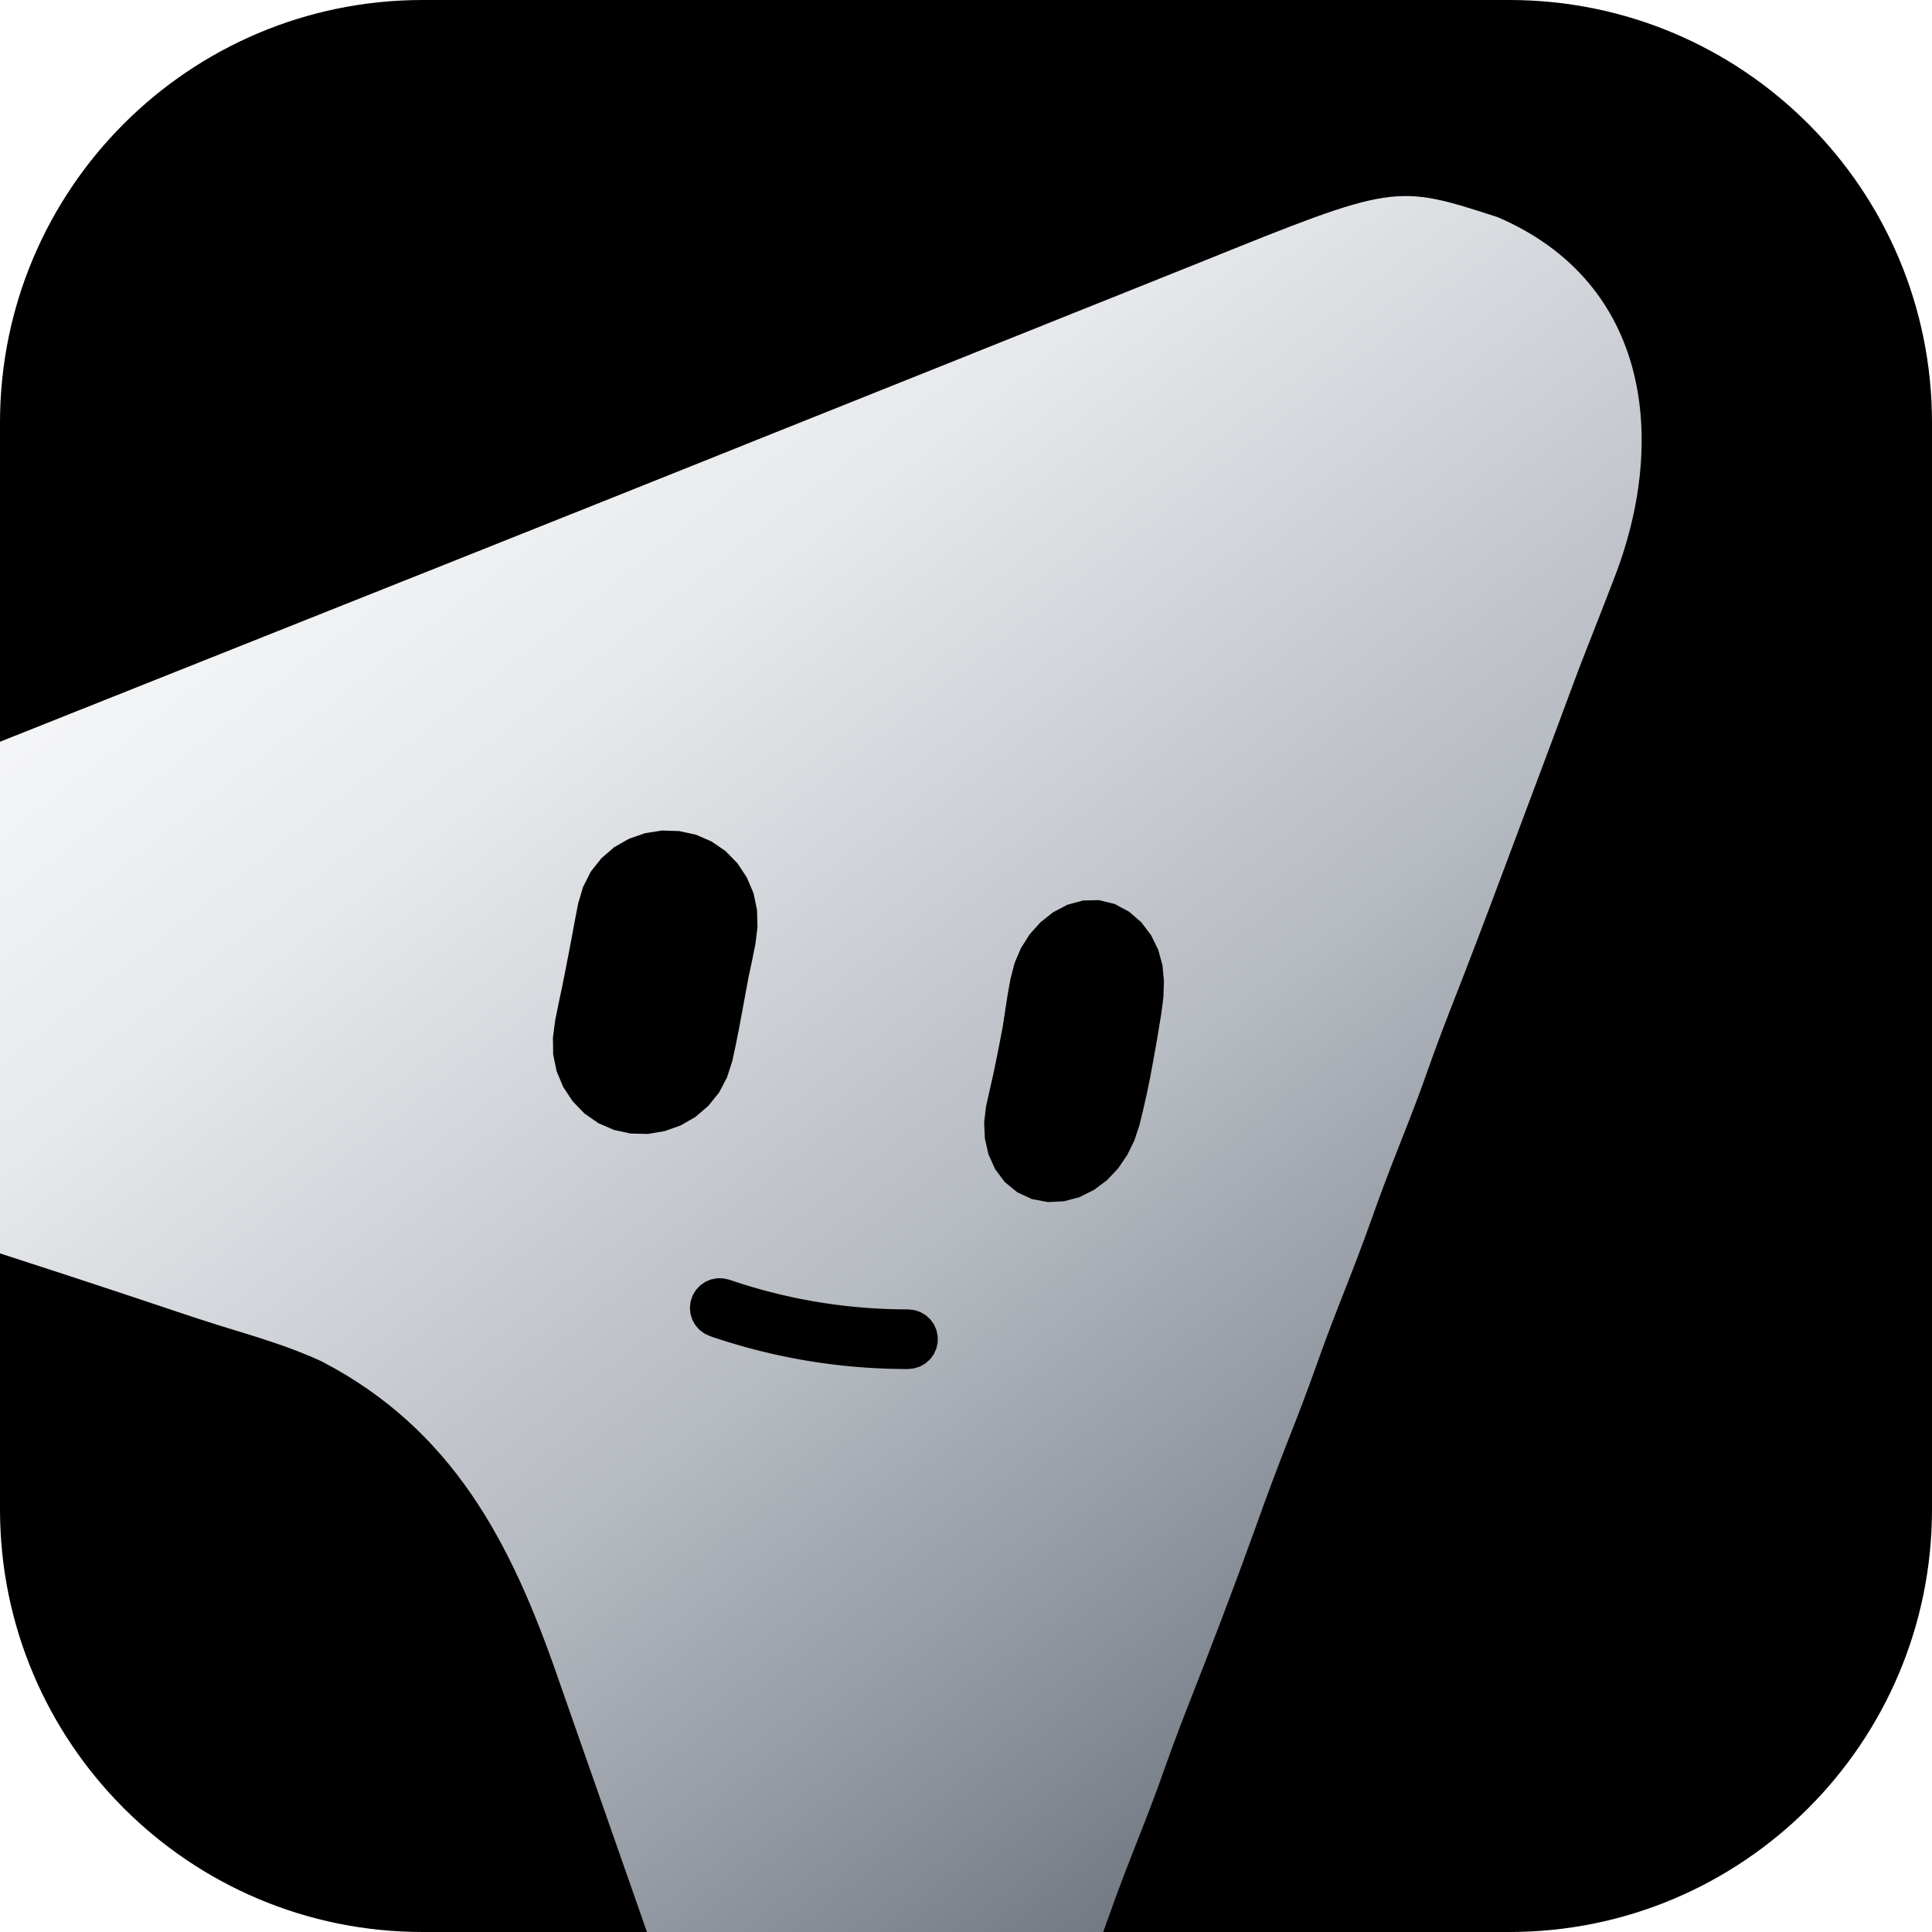
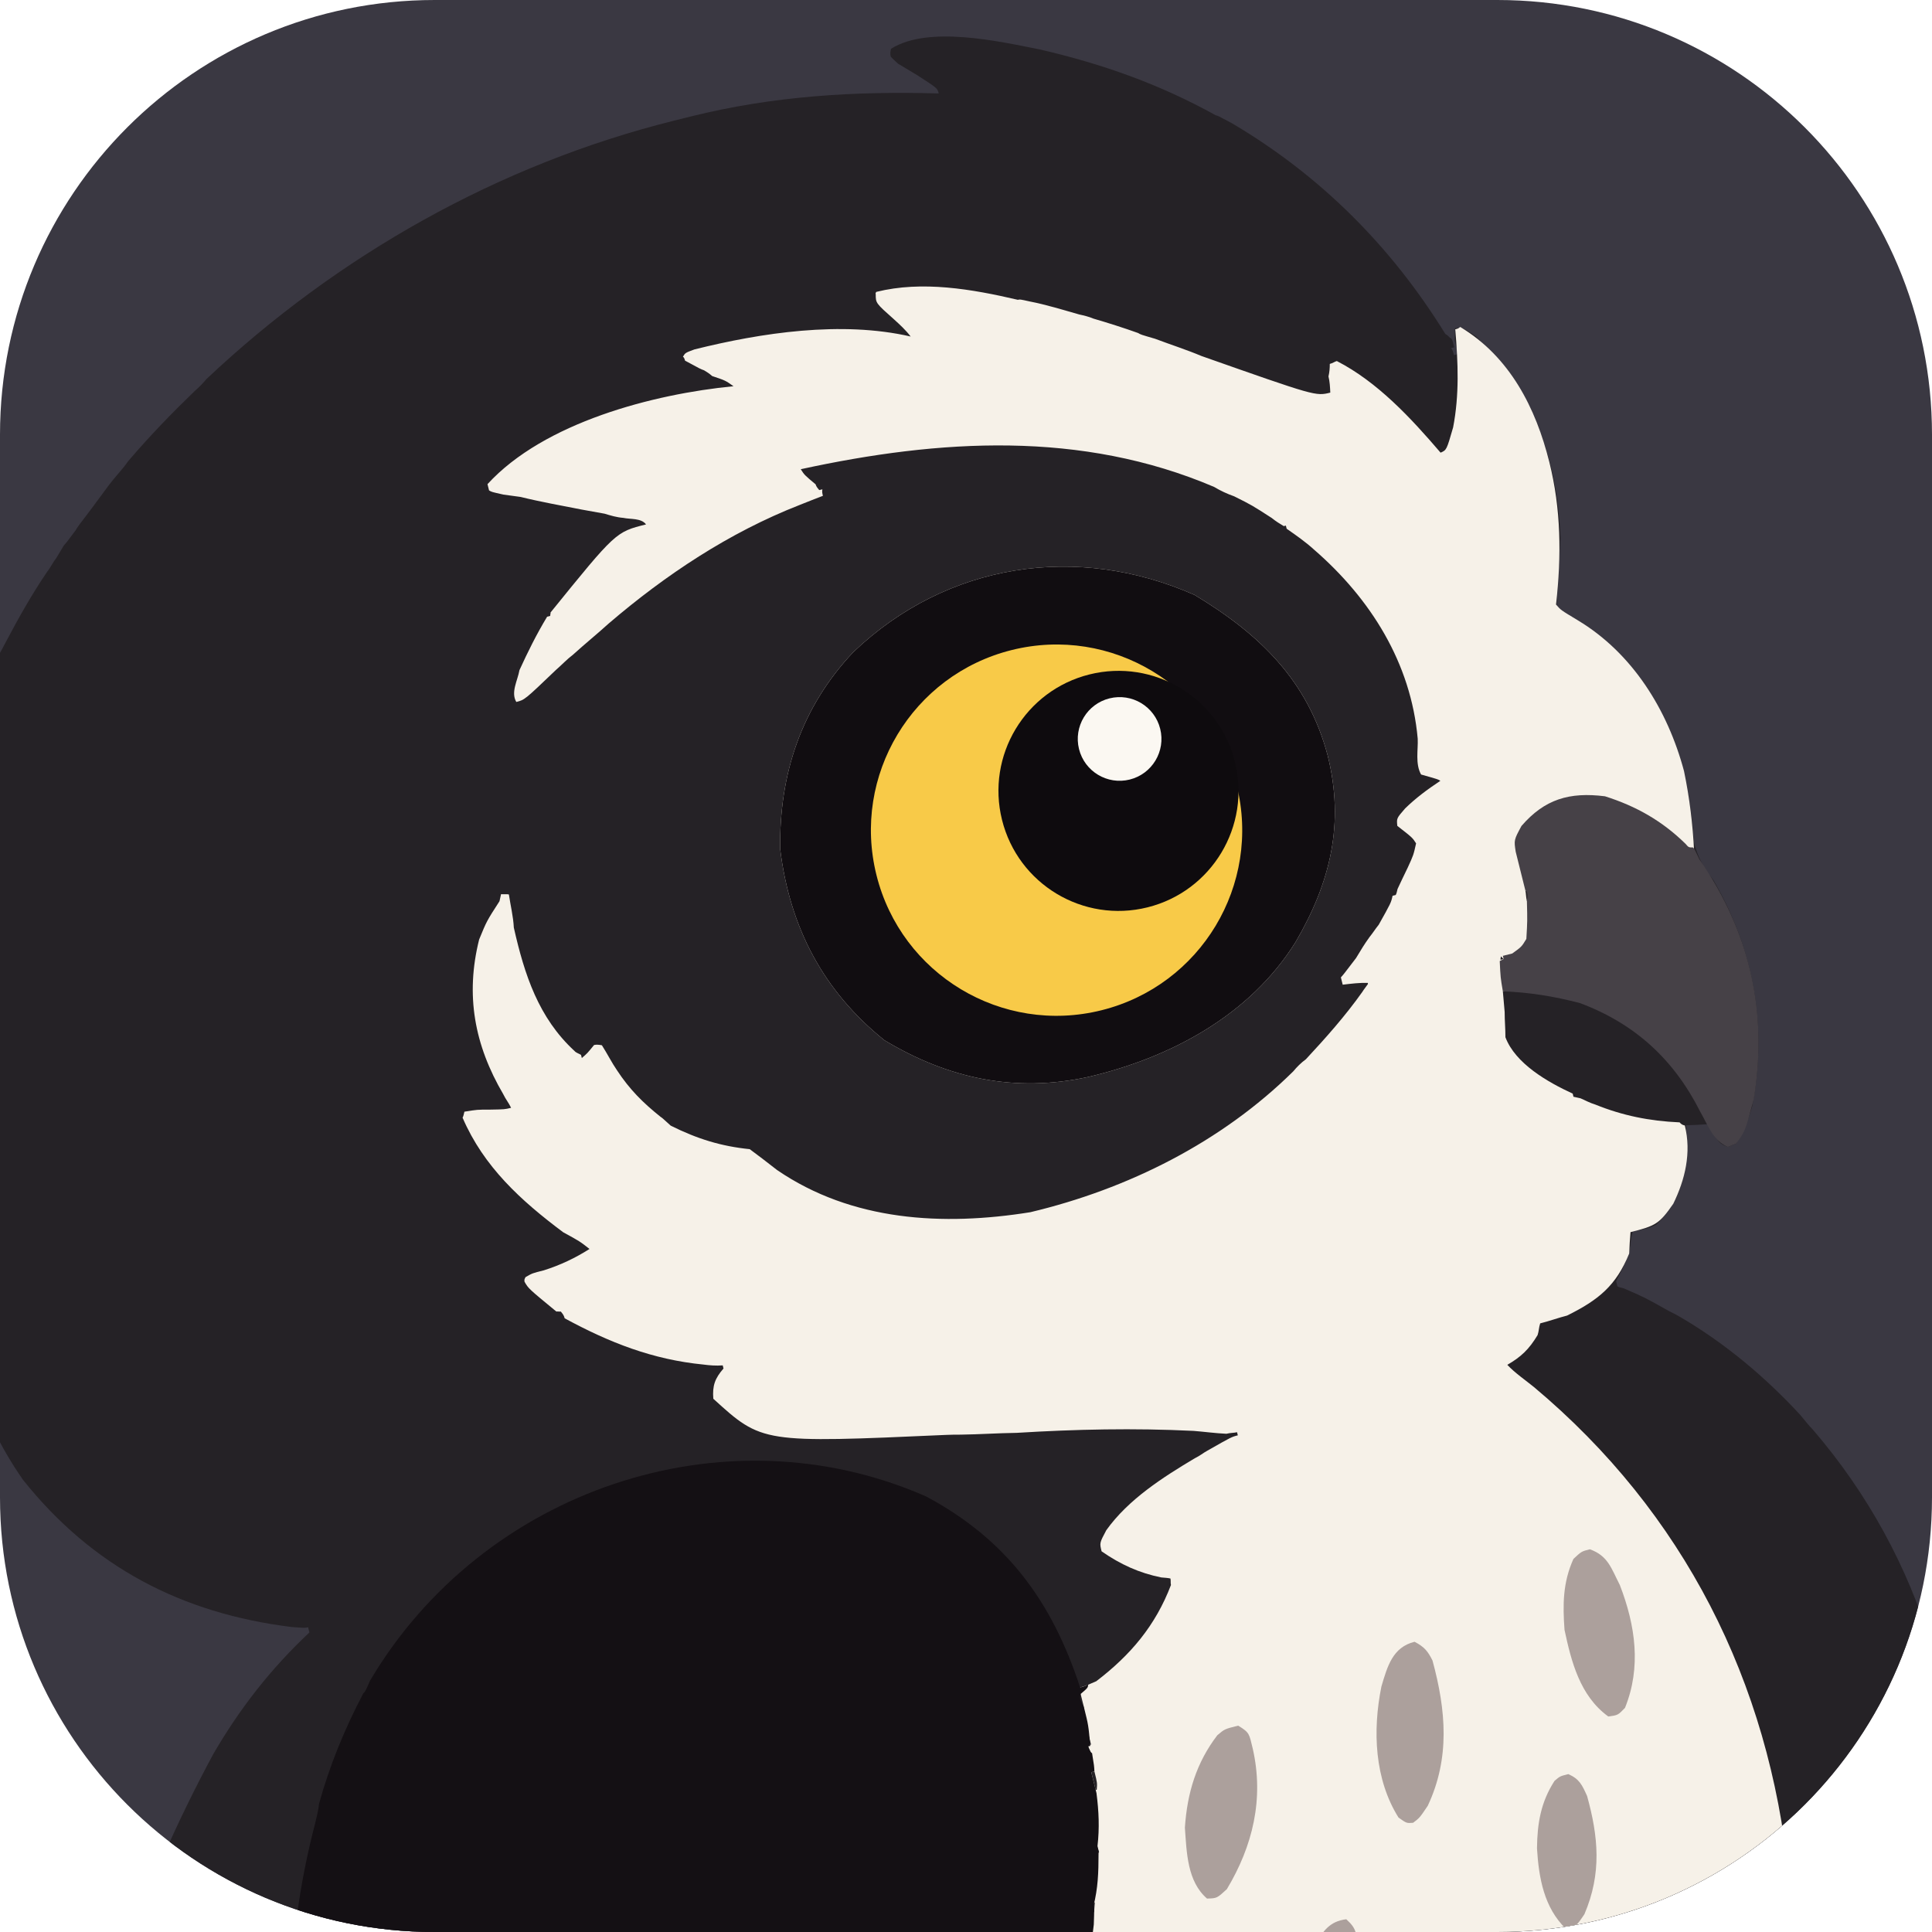
- <svg xmlns="http://www.w3.org/2000/svg" viewBox="0 0 1024 1024" role="img" aria-labelledby="title desc">
-   <defs>
-     <clipPath id="tile">
-       <rect width="1024" height="1024" rx="224" />
-     </clipPath>
-     <linearGradient id="mascot-grey" x1="18%" y1="10%" x2="84%" y2="94%">
-       <stop offset="0" stop-color="#FFFFFF" />
-       <stop offset="0.28" stop-color="#E6E8EB" />
-       <stop offset="0.58" stop-color="#B7BBC2" />
-       <stop offset="0.82" stop-color="#848A94" />
-       <stop offset="1" stop-color="#5B616B" />
-     </linearGradient>
-   </defs>
-   <g clip-path="url(#tile)">
-     <rect width="1024" height="1024" fill="#000000" />
-     <path fill="url(#mascot-grey)" fill-rule="evenodd" d="M 855.02 307.86 C 853.52 311.72 852.03 315.58 850.54 319.44 C 847.65 326.93 844.71 334.40 841.76 341.87 C 836.84 354.31 832.20 366.84 827.57 379.39 C 821.95 394.57 816.25 409.71 810.56 424.86 C 805.83 437.46 801.11 450.05 796.40 462.65 C 787.38 486.76 778.27 510.81 768.83 534.76 C 763.60 548.10 758.73 561.55 753.95 575.06 C 749.45 587.42 744.60 599.64 739.78 611.88 C 735.43 622.96 731.25 634.06 727.28 645.28 C 721.93 660.40 716.12 675.31 710.24 690.23 C 705.89 701.30 701.71 712.41 697.74 723.63 C 693.08 736.80 688.09 749.80 682.97 762.80 C 676.91 778.19 671.13 793.65 665.60 809.25 C 653.91 841.70 641.59 873.92 628.95 906.00 C 623.71 919.35 618.85 932.79 614.07 946.31 C 609.57 958.67 604.72 970.89 599.90 983.13 C 595.55 994.20 591.37 1005.31 587.40 1016.53 C 553.14 1112.62 553.14 1112.62 516.31 1130.67 C 484.93 1144.17 457.26 1148.81 424.19 1137.67 C 400.29 1127.05 375.46 1112.10 364.88 1086.92 C 364.25 1085.10 363.61 1083.28 362.96 1081.41 C 362.22 1079.31 361.48 1077.21 360.72 1075.05 C 359.54 1071.62 359.54 1071.62 358.33 1068.13 C 357.48 1065.70 356.63 1063.28 355.75 1060.79 C 353.91 1055.53 352.07 1050.26 350.24 1045.00 C 347.33 1036.64 344.40 1028.28 341.47 1019.93 C 333.12 996.17 324.81 972.41 316.52 948.64 C 311.44 934.09 306.34 919.55 301.23 905.02 C 299.29 899.50 297.37 893.99 295.45 888.47 C 270.91 817.76 240.19 757.92 170.76 721.70 C 153.30 713.50 134.62 708.21 116.24 702.53 C 101.98 698.05 87.84 693.23 73.67 688.47 C 50.38 680.71 27.06 673.07 3.70 665.52 C -1.79 663.74 -7.29 661.95 -12.78 660.17 C -23.39 656.72 -34.01 653.33 -44.64 649.96 C -82.46 637.86 -119.55 625.93 -140.31 589.31 C -154.81 554.43 -162.14 524.71 -148.01 488.11 C -134.11 458.09 -112.06 437.84 -81.52 425.66 C -78.53 424.47 -75.54 423.27 -72.47 422.04 C -69.20 420.74 -65.93 419.44 -62.56 418.10 C -59.04 416.70 -55.53 415.30 -52.02 413.89 C -42.38 410.04 -32.74 406.21 -23.10 402.37 C -12.74 398.25 -2.38 394.11 7.98 389.97 C 32.87 380.04 57.78 370.12 82.69 360.20 C 94.40 355.54 106.10 350.87 117.81 346.21 C 121.30 344.82 121.30 344.82 124.87 343.40 C 129.59 341.52 134.31 339.63 139.04 337.75 C 150.99 332.99 162.93 328.23 174.88 323.47 C 177.26 322.52 179.65 321.57 182.10 320.59 C 196.72 314.77 211.34 308.95 225.96 303.13 C 287.71 278.54 349.42 253.88 411.11 229.15 C 439.23 217.88 467.36 206.64 495.49 195.39 C 518.02 186.39 540.53 177.37 563.04 168.32 C 578.42 162.13 593.81 155.98 609.20 149.84 C 618.02 146.33 626.84 142.80 635.64 139.24 C 739.26 97.41 739.26 97.41 793.85 115.12 C 875.04 150.01 884.06 234.58 855.02 307.86 Z M 350.90 440.19 L 359.96 440.49 L 368.77 442.38 L 377.08 445.97 L 384.54 451.07 L 390.86 457.56 L 395.84 465.11 L 399.38 473.41 L 401.23 482.26 L 401.49 491.28 L 400.39 500.26 L 398.62 509.16 L 396.72 518.01 L 395.08 526.90 L 393.43 535.80 L 391.79 544.69 L 390.02 553.59 L 388.12 562.44 L 385.34 571.04 L 381.13 579.05 L 375.48 586.09 L 368.61 591.99 L 360.77 596.50 L 352.25 599.53 L 343.36 601.01 L 334.29 600.80 L 325.44 598.90 L 317.18 595.32 L 309.76 590.18 L 303.48 583.64 L 298.50 576.10 L 295.01 567.75 L 293.19 558.90 L 293.07 549.88 L 294.25 540.90 L 296.02 532.05 L 297.91 523.19 L 299.68 514.30 L 301.41 505.40 L 303.10 496.51 L 304.74 487.62 L 306.47 478.72 L 309.04 470.08 L 313.13 461.99 L 318.74 454.90 L 325.57 449.00 L 333.45 444.53 L 341.97 441.58 Z M 582.49 477.08 L 590.84 479.14 L 598.39 483.19 L 604.88 488.80 L 610.06 495.62 L 613.86 503.34 L 616.13 511.60 L 616.93 520.16 L 616.60 528.76 L 615.50 537.27 L 614.11 545.75 L 612.68 554.22 L 611.16 562.69 L 609.60 571.12 L 607.87 579.55 L 605.97 587.94 L 603.95 596.29 L 601.25 604.42 L 597.46 612.18 L 592.65 619.26 L 586.75 625.50 L 579.88 630.64 L 572.21 634.48 L 563.90 636.71 L 555.35 637.13 L 546.92 635.53 L 539.16 631.91 L 532.50 626.47 L 527.40 619.60 L 523.90 611.80 L 522.00 603.41 L 521.62 594.85 L 522.64 586.30 L 524.53 577.91 L 526.43 569.52 L 528.16 561.13 L 529.84 552.70 L 531.45 544.23 L 532.75 535.75 L 534.06 527.24 L 535.58 518.81 L 537.73 510.50 L 541.10 502.58 L 545.65 495.33 L 551.38 488.92 L 558.09 483.57 L 565.67 479.56 L 573.94 477.29 Z M 376.40 708.21 L 378.08 708.79 L 379.81 709.36 L 381.54 709.92 L 383.28 710.48 L 385.01 711.02 L 386.75 711.56 L 388.49 712.08 L 390.23 712.60 L 391.97 713.10 L 393.72 713.60 L 395.46 714.08 L 397.21 714.56 L 398.96 715.03 L 400.71 715.48 L 402.47 715.93 L 404.22 716.36 L 405.98 716.79 L 407.74 717.20 L 409.50 717.61 L 411.26 718.00 L 413.02 718.39 L 414.79 718.76 L 416.56 719.13 L 418.33 719.48 L 420.10 719.83 L 421.87 720.16 L 423.65 720.49 L 425.42 720.81 L 427.20 721.11 L 428.98 721.41 L 430.76 721.69 L 432.54 721.97 L 434.33 722.23 L 436.11 722.49 L 437.90 722.73 L 439.69 722.97 L 441.48 723.19 L 443.28 723.41 L 445.07 723.61 L 446.87 723.81 L 448.66 723.99 L 450.46 724.17 L 452.26 724.33 L 454.07 724.49 L 455.87 724.63 L 457.68 724.77 L 459.48 724.89 L 461.29 725.01 L 463.10 725.11 L 464.91 725.21 L 466.73 725.29 L 468.54 725.37 L 470.36 725.43 L 472.17 725.49 L 473.99 725.53 L 475.81 725.57 L 477.63 725.59 L 479.46 725.61 L 481.24 725.61 L 481.24 725.61 L 484.53 725.28 L 487.67 724.27 L 490.54 722.62 L 493.00 720.42 L 494.95 717.75 L 496.30 714.73 L 497.00 711.50 L 497.01 708.20 L 496.33 704.96 L 494.99 701.94 L 493.06 699.26 L 490.61 697.04 L 487.75 695.38 L 484.61 694.35 L 481.33 694.00 L 481.33 694.00 L 479.63 694.00 L 477.98 693.98 L 476.33 693.96 L 474.69 693.93 L 473.04 693.89 L 471.40 693.84 L 469.76 693.78 L 468.12 693.71 L 466.48 693.63 L 464.84 693.55 L 463.21 693.45 L 461.58 693.35 L 459.95 693.24 L 458.32 693.11 L 456.69 692.98 L 455.06 692.84 L 453.44 692.69 L 451.82 692.54 L 450.19 692.37 L 448.57 692.19 L 446.96 692.01 L 445.34 691.81 L 443.72 691.61 L 442.11 691.40 L 440.50 691.18 L 438.89 690.95 L 437.28 690.71 L 435.67 690.46 L 434.07 690.20 L 432.46 689.94 L 430.86 689.66 L 429.26 689.38 L 427.66 689.08 L 426.06 688.78 L 424.47 688.47 L 422.87 688.15 L 421.28 687.82 L 419.68 687.48 L 418.09 687.13 L 416.50 686.78 L 414.92 686.41 L 413.33 686.04 L 411.75 685.65 L 410.16 685.26 L 408.58 684.86 L 407.00 684.45 L 405.42 684.03 L 403.84 683.60 L 402.26 683.16 L 400.69 682.71 L 399.11 682.26 L 397.54 681.79 L 395.97 681.32 L 394.40 680.84 L 392.83 680.34 L 391.26 679.84 L 389.70 679.33 L 388.13 678.81 L 386.53 678.27 L 386.53 678.27 L 383.31 677.54 L 380.00 677.50 L 376.76 678.15 L 373.73 679.46 L 371.03 681.37 L 368.79 683.80 L 367.10 686.64 L 366.04 689.77 L 365.66 693.05 L 365.96 696.34 L 366.95 699.49 L 368.56 702.38 L 370.74 704.86 L 373.39 706.83 L 376.40 708.21 Z" />
+ <svg xmlns="http://www.w3.org/2000/svg" viewBox="0 0 1024 1024" width="1024" height="1024">
+   <defs />
+   <clipPath id="t">
+     <rect width="1024" height="1024" rx="230.4" />
+   </clipPath>
+   <g clip-path="url(#t)">
+     <rect width="1024" height="1024" fill="#3A3842" />
+     <g transform="translate(560 440) rotate(-14) scale(5.7) translate(-156.56 -79.72)">
+       <path fill="#252226" d="M172.6 8.9C177.9 11.6 182.6 14.7 187 18.8C187.2 18.9 187.2 18.9 188.3 19.9C195.1 26.6 199.9 34.6 202.8 43.7C202.9 43.8 203 43.9 203.1 44.1C203.3 44.3 203.3 44.3 203.3 45.1C203.2 45.1 203.1 45.1 203 45.1C203.1 45.3 203.1 45.5 203.1 45.8C203.3 45.8 203.4 45.8 203.5 45.8C203.5 45.3 203.5 44.9 203.5 44.5C203.6 44.1 203.7 43.8 203.8 43.4C204.5 43.5 204.5 43.5 205.5 44.6C209.4 50.9 210.1 57.5 208.6 64.7C208.1 66.3 207.6 67.9 207.1 69.5C207 69.7 207 69.7 206.7 70.8C207.6 71.9 207.6 71.9 208.5 72.7C208.7 72.9 208.9 73.2 209 73.4C209.3 73.7 209.5 73.9 209.7 74.1C213.9 80.2 215.1 86.6 214 93.9C213.9 94.3 213.9 94.7 213.8 95.1C213.8 96.7 214.1 97.6 214.7 99C216.8 106.2 216.3 113.5 213.1 120.3C212.4 121.5 211.8 122.3 210.8 123.3C210.5 123.3 210.2 123.4 210 123.4C209.3 122.9 209.3 122.9 208.7 120.9C207.6 120.7 207.6 120.7 206.7 120.5C206.6 121 206.5 121.6 206.4 122.1C205.5 125 204.6 127.2 201.8 128.8C201.1 129 200.3 128.9 199.5 128.9C199.3 129.3 199.1 129.7 199 130.1C198.3 131.4 198.3 131.4 196.9 133C196.9 133.2 196.9 133.3 196.9 133.5C197 133.6 197.2 133.7 197.4 133.8C199.1 135.1 199.1 135.1 200.8 136.7C201.1 137 201.5 137.3 201.8 137.6C205.3 141 208.2 145 210.5 149.2C210.8 149.8 211 150.3 211.3 150.8C218.4 164.9 218.9 180.6 214 195.4C210.9 203.8 206.5 211.5 200.4 218.1C200.1 218.4 199.8 218.8 199.5 219.1C198.9 219.7 198.3 220.3 197.7 220.9C197.4 221.2 197.1 221.5 196.8 221.9C194.7 223.9 192.4 225.8 189.9 227.4C189.6 227.6 189.3 227.8 189.1 228C185.2 230.5 181.5 232 176.9 232C175.9 231.7 175.9 231.7 174.8 231.3C174.8 231.3 174.8 231.2 174.8 231.1C173.5 231.7 172.3 232.4 171 233C171.1 233.1 171.1 233.2 171.1 233.3C171.4 233.3 171.6 233.3 171.8 233.3C171.8 233.4 171.7 233.6 171.7 233.7C171.9 233.8 172.1 233.9 172.3 234C175.1 235.7 176.8 237.5 178.1 240.5C178.4 242.1 178.4 243 178 244.6C177.2 245.8 177.2 245.8 175.9 246.6C174 246.9 172.7 246.5 171 245.6C169.9 244.7 168.7 243.8 167.6 242.9C167.6 242.8 167.6 242.7 167.6 242.6C167.4 242.6 167.3 242.6 167.1 242.6C167 243.3 166.9 244 166.8 244.7C166.1 246.7 165.6 247.9 163.8 249C162.3 249.6 161.1 249.3 159.6 248.8C157.5 247.4 156.3 245.5 155.4 243.1C155.4 243 155.4 242.9 155.4 242.8C154.4 243.4 153.7 244.3 152.9 245.1C151.3 246.6 149.7 247.6 147.4 247.6C146 247.2 146 247.2 144.7 246C143.7 243.7 143.9 242 144.7 239.6C145.7 237.9 146.6 236.4 148.2 235.1C148.2 235.1 148.2 235 148.2 234.9C147.5 235 146.9 235.1 146.2 235.2C138.8 236.2 131.5 236.4 124.1 236.3C124.1 236.5 124.2 236.7 124.2 236.9C124.4 236.9 124.5 237 124.7 237.1C125 237.5 125.2 237.8 125.5 238.2C125.9 238.6 126.2 239 126.6 239.5C127.8 242 128.2 243.8 127.3 246.6C126.5 247.6 126.2 248 125 248.4C122.3 248.4 121.1 247.8 119.1 246.2C118.6 245.6 118 244.9 117.5 244.3C117.3 244.3 117.2 244.3 117 244.3C116.9 244.5 116.9 244.5 116.6 245.6C115.4 248 114.3 249.6 111.9 250.6C110.6 250.9 109.9 250.7 108.6 250.2C106.6 248.7 106 247 105.6 244.6C105.4 244.5 105.2 244.5 105 244.5C104.5 245 104 245.5 103.5 246C101.4 247.5 99.9 248.3 97.3 248.3C95.7 247.6 95.5 247.2 94.7 245.6C94.2 243.4 94.8 241.8 95.9 239.9C97 238.5 98.1 237.4 99.5 236.3C99.5 236.2 99.5 236.1 99.5 235.9C99.8 235.9 100.1 235.8 100.5 235.8C100.5 235.7 100.5 235.5 100.5 235.4C99.9 235.3 99.4 235.1 98.9 234.9C95.2 233.8 92.1 232.1 89.2 229.6C88.2 230.2 87.3 230.7 86.4 231.2C83.3 233 80.2 234.6 76.6 234.6C75.3 234.2 75.3 234.2 74.5 233.6C73.9 232 73.6 230.8 74 229.1C73.8 229.1 73.6 229.1 73.4 229.1C73.1 229.5 72.8 229.9 72.5 230.3C72.3 230.5 72.3 230.5 71.3 231.6C71 232 70.7 232.4 70.3 232.8C67.1 235.6 64.3 237.4 59.9 237.2C57.5 236.3 56.7 234.8 55.6 232.5C54.2 227.5 54.5 222 55.5 216.9C54.7 217.2 54.2 218.5 53.8 219.1C50.4 223.2 50.4 223.2 48.4 223.7C47.2 223.7 47.2 223.7 46.2 223.3C43.2 220.4 43.4 215.8 43.4 212C43.4 211.3 43.4 210.6 43.4 210C43.6 200.5 46.4 191.1 49.8 182.4C49.8 182.4 49.8 182.4 49.7 182C48.9 182.7 48.1 183.4 47.3 184.1C45 185.8 43.2 186.7 40.3 186.6C39.4 186 39.2 185.8 38.8 184.8C38.3 170.6 50.6 154.1 59.7 144.1C63.1 140.6 66.8 137.7 71.1 135.3C71.1 135.2 71.1 135 71.1 134.8C70.8 134.8 70.8 134.8 69.6 134.4C60 130.7 53 124.5 48.7 115.1C45.9 107.8 46 100.7 47.3 93.1C47.4 92.9 47.4 92.6 47.5 92.3C47.3 92.3 47.2 92.3 47.1 92.3C46.7 92.8 46.4 93.2 46 93.6C44.9 94.8 44.9 94.8 44.6 95C44.3 95 44.1 95 43.8 95C42.6 93.3 43.2 90.1 43.4 88.1C44.5 80.5 47.3 73.8 51.1 67.1C51.4 66.6 51.4 66.6 51.4 66.4C51.1 66.4 50.8 66.5 50.5 66.6C50.1 66.6 49.7 66.6 49.3 66.6C49.2 66.5 49.1 66.4 48.9 66.2C48.9 57.4 59.4 46.3 65 40.1C65.2 40 65.2 40 66 39.1C67.7 37.2 69.4 35.4 71.3 33.7C71.7 33.4 72 33 72.4 32.7C72.7 32.4 73.1 32 73.4 31.7C73.7 31.5 73.7 31.5 74.8 30.6C75.1 30.3 75.1 30.3 76.6 29.1C77.2 28.6 77.7 28.2 78.3 27.7C79 27.1 79.7 26.6 80.4 26.1C80.7 25.9 81 25.6 81.3 25.4C83.7 23.7 86.1 22.2 88.7 20.7C89.1 20.5 89.6 20.2 90 19.9C104.6 11.7 121.2 7.1 138 7.1C138.3 7.1 138.3 7.1 139.6 7.1C147.5 7.1 155 8.5 162.5 10.6C162.5 10.1 162.5 10.1 161 8.5C160.5 8 160 7.5 159.5 7C159.3 6.7 159.1 6.4 159 6.2C159 5.9 159.1 5.7 159.2 5.5C163.1 4.2 169.2 7.3 172.6 8.9Z" />
+       <path fill="#F6F1E8" d="M152.4 27.1C156.8 27.1 161.1 29 165 31C165.2 31 165.2 31 166 31.4C167.5 32.1 168.8 32.9 170.2 33.7C170.6 33.9 171 34.1 171.4 34.4C172.6 35.1 173.9 35.9 175.1 36.7C175.3 36.9 175.3 36.9 176.5 37.6C177.8 38.5 179.1 39.3 180.3 40.2C189.7 46.4 189.7 46.4 191.1 46.4C191.2 45.9 191.3 45.4 191.3 44.9C191.5 44.5 191.6 44.2 191.7 43.8C192 43.8 192.2 43.7 192.4 43.7C195.6 46.5 197.8 50.5 199.7 54.3C200.3 54.2 200.3 54.2 201.4 52.3C202.7 49.5 203.3 46.6 203.8 43.5C204 43.5 204.1 43.5 204.3 43.4C208.1 47.2 209.3 52.4 209.3 57.6C209.3 62.1 208.3 66.3 206.7 70.6C207 71.2 207 71.2 208.3 72.5C212.5 76.7 214.4 82.6 214.5 88.5C214.4 91 214.1 93.5 213.6 96C212.7 95.6 212.4 94.9 211.8 94.1C210 91.5 207.8 89.8 204.9 88.8C202.2 88.7 200.6 88.9 198.4 90.5C197.8 91.4 198.1 93.4 198 94.4C197.7 99.5 197.7 99.5 195.8 101.4C194.5 101.6 194.5 101.6 194 101.5C193.9 102.2 193.8 102.9 193.7 103.6C193.7 103.8 193.6 104 193.6 104.3C193.4 104.3 193.3 104.3 193.2 104.3C193.1 104.9 193 105.6 192.9 106.2C192.7 107 192.6 107.7 192.4 108.5C192.7 111.1 195.2 113.5 197.2 115.1C197.2 115.2 197.2 115.3 197.2 115.4C197.4 115.5 197.6 115.6 197.8 115.7C198.2 116 198.5 116.3 199 116.6C201.2 118.2 203.5 119.3 206.2 120.1C206.3 120.3 206.4 120.4 206.6 120.5C206.6 123.1 205.4 125.4 203.8 127.3C202.1 128.8 201.7 128.9 199.3 128.9C199.1 129.5 198.9 130.1 198.7 130.8C196.8 133.4 194.9 134.3 191.7 135C190.9 135 190 135.1 189.1 135.1C188.9 135.4 188.8 135.8 188.6 136.1C187.5 137.2 186.6 137.7 185.2 138.1C185.7 139 186.5 139.9 187.1 140.7C197.8 155.4 201.7 172.6 199.1 190.5C197.9 197.3 196 203.8 192.9 210C192.8 210.2 192.8 210.2 192.3 211.2C191.2 213.4 190 215.4 188.6 217.4C188.3 217.8 188.1 218.2 187.8 218.5C186.6 220.3 185.2 221.9 183.7 223.5C183.4 223.8 183.1 224.2 182.8 224.5C182 225.3 181.2 226.1 180.3 226.9C179.9 227.3 179.5 227.7 179 228.1C176.4 230 173.7 231.7 170.8 233.2C170.8 233.3 170.8 233.4 170.9 233.4C163.5 235.6 156.1 235.7 148.5 235.1C148.5 235.1 148.6 235 148.7 234.9C147.3 235 146 235.2 144.6 235.4C139.2 236.1 133.8 236.4 128.3 236.3C127.9 236.3 127.4 236.3 127 236.3C125.9 236.3 124.9 236.3 123.8 236.3C123.9 236.4 124 236.5 124.1 236.6C123.8 236.6 123.8 236.6 122.3 236.6C120.6 236.7 119 236.8 117.4 236.9C112.8 237.1 108.4 236.9 103.8 236.2C102.2 235.9 102.2 235.9 100.9 235.9C100.9 235.8 100.9 235.7 100.9 235.5C100.6 235.5 100.6 235.5 99.1 235C95.4 233.8 91.7 232.2 88.9 229.4C89.8 228.6 89.8 228.6 91.7 227.5C91.8 227.6 91.8 227.6 91.9 227.7C91.8 227.7 91.7 227.8 91.5 227.8C91.9 227.8 91.9 227.8 93 227.1C93 227 93 226.9 93 226.8C93.6 226.4 94.2 226.1 94.8 225.7C95.8 225.1 96.8 224.4 97.7 223.7C98.3 223.3 98.9 222.9 99.5 222.4C101 221.3 102.4 220.2 103.9 219C104.7 218.5 104.7 218.5 104.9 218.5C105 218.3 105 218.1 105 218C105.8 217.4 105.8 217.4 106.1 217.4C106.3 217.3 106.4 217.1 106.6 216.9C106.6 216.8 106.6 216.7 106.6 216.5C106.8 216.3 106.8 216.3 107.9 215.3C108.1 215.2 108.1 215.2 108.7 214.4C108.9 214.4 109 214.4 109.1 214.4C109.2 214.3 109.2 214.1 109.2 213.9C109.6 213.5 109.9 213.1 110.3 212.7C110.4 212.7 110.6 212.7 110.7 212.7C110.7 212.6 110.7 212.5 110.7 212.3C111 212.1 111.2 211.8 111.5 211.5C111.7 211.2 112 210.8 112.3 210.4C112.7 209.9 113 209.4 113.4 208.9C114.5 207.4 115.5 205.9 116.5 204.3C116.5 204.4 116.5 204.5 116.6 204.6C116.7 204.6 116.8 204.6 116.9 204.6C116.9 204.4 117 204.2 117.1 203.9C117.3 203.5 117.5 203.2 117.6 202.8C117.6 202.8 117.5 202.8 117.4 202.9C117.7 201.8 118.2 201.2 119.1 200.4C119.2 200.4 119.3 200.5 119.3 200.5C119.5 200.5 119.6 200.4 119.7 200.4C119.8 200.2 119.8 200 119.9 199.9C122.2 197.9 122.2 197.9 122.6 197.9C122.7 197.8 122.8 197.7 122.9 197.6C122.9 197.5 122.9 197.4 122.9 197.2C123.4 196.8 123.9 196.3 124.5 195.8C128.4 191.5 131.6 186.8 133.9 181.5C134 181.1 134.2 180.7 134.4 180.3C134.7 179.5 135 178.8 135.3 178C135.4 178.1 135.5 178.1 135.6 178.2C135.7 177.9 135.8 177.6 135.9 177.3C135.8 177.4 135.7 177.4 135.6 177.4C136 175.9 136.5 174.4 136.9 172.9C137.7 169.8 138.2 166.7 138.6 163.5C138.7 163.6 138.8 163.6 138.9 163.7C138.8 163.4 138.8 163.2 138.8 162.9C138.8 158.3 138.8 158.3 139.4 157.6C139.9 157.6 140.4 157.5 141 157.4C144.7 155.8 147.6 153.7 149.9 150.4C149.9 150.2 150 150 150 149.8C149.8 149.7 149.5 149.6 149.2 149.5C147.3 148.6 145.8 147.4 144.4 145.8C144.4 145 144.4 145 145.3 144C148 141.7 151.6 140.5 154.9 139.5C155.4 139.4 155.8 139.2 156.2 139.1C158.7 138.4 158.7 138.4 159.3 138.4C159.3 138.3 159.3 138.2 159.3 138.1C159 138.1 158.7 138 158.3 138C157.3 137.7 156.3 137.3 155.4 137C150.1 135.4 144.8 134.2 139.4 133.2C137.7 132.8 136 132.5 134.3 132.1C133.9 132 133.5 131.9 133 131.8C116.2 128.4 116.2 128.4 112.8 123.3C113 122.1 113.4 121.5 114.4 120.8C114.4 120.7 114.4 120.6 114.4 120.5C113.8 120.4 113.2 120.2 112.7 120C108.2 118.4 104.7 115.9 101.2 112.7C101.2 112.4 101.1 112.2 101 112C100.9 112 100.7 111.9 100.6 111.9C98.6 109.2 98.6 109.2 98.4 108.5C98.4 108.3 98.5 108.2 98.6 108.1C99.3 107.9 99.3 107.9 100.4 107.9C102 107.8 103.5 107.5 105 107C104.3 106.1 104.3 106.1 103 104.9C99.9 101.1 97.3 97.2 96.5 92.3C96.6 92.2 96.7 92 96.8 91.8C98 91.9 98 91.9 99.2 92.2C100.5 92.5 100.5 92.5 101.1 92.5C101 92 100.8 91.6 100.7 91.1C99.2 86 99.5 81.3 102 76.6C103.1 75.1 103.1 75.1 104.7 73.6C104.8 73.4 104.9 73.2 105 73C105.3 73.1 105.5 73.1 105.7 73.2C105.6 74.2 105.6 75.3 105.4 76.3C105.3 80.8 105.6 85 108.1 88.8C108.2 89 108.4 89.1 108.6 89.3C108.6 89.4 108.6 89.5 108.6 89.6C109.2 89.3 109.2 89.3 110 88.7C110.2 88.7 110.5 88.8 110.7 88.9C111 89.8 111.2 90.7 111.5 91.5C112.2 93.5 113.1 95 114.4 96.7C114.5 96.8 114.5 96.8 115.1 97.7C117.2 99.5 119.2 100.7 121.7 101.6C122.6 102.7 122.6 102.7 123.7 104.1C129.3 110.4 137.4 112.9 145.6 113.6C154.9 113.7 164.4 111.6 172.5 106.8C172.9 106.5 173.4 106.2 173.9 106C176.2 104.5 178.4 103 180.5 101.2C180.6 101.1 180.6 101.1 181.2 100.6C181.2 100.5 181.2 100.5 181.2 100.5C180.5 100.3 179.7 100.2 178.9 100.1C178.9 99.8 178.9 99.6 178.9 99.4C179.2 99.2 179.2 99.2 180.7 98C181.3 97.4 181.8 96.9 182.4 96.4C182.8 96.1 183.1 95.8 183.5 95.5C185.1 93.8 185.1 93.8 185.4 93.2C185.5 93.2 185.6 93.2 185.7 93.2C185.8 93.1 185.9 92.9 186 92.7C186.4 92.2 186.9 91.6 187.4 91C188.2 90 188.2 90 188.7 89C188.5 88.4 188.5 88.4 187.4 87C187.5 86.3 187.5 86.3 188.5 85.6C189.7 84.9 190.9 84.4 192.3 83.9C192.1 83.7 192.1 83.7 190.7 82.9C190.4 81.8 191 80.6 191.2 79.6C192.3 72.6 190.1 65.9 186.1 60.2C185.5 59.3 184.8 58.5 184.1 57.7C184.1 57.6 184.1 57.5 184.1 57.4C184 57.4 184 57.4 183.9 57.4C183.6 57.1 183.3 56.8 183 56.4C181.5 54.8 181.5 54.8 180.1 53.6C179.5 53.2 179 52.8 178.5 52.3C167.8 44.2 154.8 41.8 141.6 41.4C141.8 42 141.8 42 142.6 43.1C142.6 43.3 142.7 43.5 142.8 43.7C142.9 43.7 143 43.7 143.1 43.7C143 43.9 143 44.1 143 44.3C142.2 44.4 141.4 44.5 140.7 44.6C133.7 45.5 127 47.9 120.8 51C119.5 51.7 118.2 52.3 116.9 53C116.2 53.3 115.6 53.7 115 54C111.5 56 111.5 56 110.7 56C110.4 55 111.3 54.1 111.7 53.2C112.9 51.7 114 50.4 115.4 49C115.5 49 115.6 49 115.7 49C115.7 48.9 115.8 48.8 115.8 48.7C123.5 42.9 123.5 42.9 126.4 42.9C126.1 42.2 125.1 42.1 124.5 41.8C123.9 41.6 123.4 41.3 122.9 41C122.2 40.7 121.6 40.4 120.9 40.1C119.2 39.3 117.4 38.5 115.7 37.6C115.2 37.4 114.7 37.2 114.2 37C113.2 36.5 113.2 36.5 113 36.3C113 36.1 113 35.9 113 35.7C119.5 31.4 130 31.3 137.4 32.4C136.8 31.7 136.8 31.7 135.7 31C135.5 30.7 135.3 30.5 135.1 30.3C134.8 30.1 134.8 30.1 133.6 29C133.6 28.9 133.6 28.7 133.5 28.6C133.8 28.3 133.8 28.3 134.7 28.2C141.1 28.2 148.6 28.9 154.5 31.9C154.2 31.2 153.8 30.6 153.4 30C152.1 28.1 152.1 28.1 152.3 27.3C152.3 27.2 152.3 27.2 152.4 27.1ZM213.2 95.3C213.4 95.6 213.4 95.6 213.4 95.6ZM197.5 95.7C197.5 96 197.4 96.3 197.4 96.7C197.5 96.6 197.6 96.6 197.6 96.5C197.7 96.4 197.7 96.2 197.8 96C197.7 95.9 197.6 95.8 197.5 95.7ZM193.8 101.1C193.8 101.2 193.7 101.3 193.7 101.4C193.8 101.4 193.9 101.4 194 101.4C193.9 101.3 193.9 101.2 193.8 101.1ZM139.1 158.2C139 158.6 139 158.6 139.1 159.5C139.2 159.5 139.2 159.5 139.3 159.5C139.3 159 139.3 158.6 139.3 158.2C139.2 158.2 139.2 158.2 139.1 158.2ZM139 162.2C139 162.5 139 162.7 139 163C139.1 163 139.1 163 139.1 163C139.1 162.8 139.1 162.5 139.1 162.2C139.1 162.2 139.1 162.2 139 162.2ZM138.8 165C138.9 165.5 138.9 165.5 138.9 165.5ZM138.5 165.5C138.5 166.1 138.5 166.6 138.5 167.2C138.5 167.2 138.6 167.2 138.6 167.2C138.8 166.6 138.8 166.6 138.8 165.5C138.7 165.5 138.6 165.5 138.5 165.5ZM138.4 167.5C138.5 168 138.5 168 138.5 168ZM138.2 168.4C138.4 168.7 138.4 168.7 138.4 168.7ZM137.6 171.4C137.7 171.7 137.7 171.7 137.7 171.7ZM137.3 172.3C137.3 172.5 137.2 172.8 137.2 173C137.3 172.9 137.4 172.9 137.4 172.9C137.4 172.7 137.4 172.5 137.3 172.3ZM133.6 182.6C133.8 182.8 133.8 182.8 133.8 182.8ZM133.5 182.8C133.6 183.1 133.6 183.1 133.6 183.1ZM130.9 187.7C131 187.9 131 187.9 131 187.9ZM125.4 194.9C125.4 195 125.5 195.1 125.5 195.1C125.6 195.1 125.6 195 125.6 194.9C125.6 194.9 125.5 194.9 125.4 194.9ZM114.5 207.6C114.5 207.7 114.5 207.7 114.4 208.1C114.5 208 114.6 207.9 114.8 207.7C114.7 207.7 114.6 207.7 114.5 207.6ZM113.8 208.7C114 208.9 114 208.9 114 208.9ZM112.1 210.9C112.3 211.1 112.3 211.1 112.3 211.1ZM100.3 222C100.5 222.3 100.5 222.3 100.5 222.3ZM90.6 228.3C90.6 228.4 90.5 228.5 90.5 228.6C90.7 228.5 90.8 228.4 91 228.3C90.9 228.3 90.8 228.3 90.6 228.3ZM160.7 234.9C161.2 235 161.2 235 161.2 235ZM111.2 236.5C111.7 236.6 111.7 236.6 111.7 236.6ZM115.1 236.5C115.2 236.5 115.2 236.5 115.7 236.7C115.8 236.6 115.9 236.5 116.1 236.5C115.8 236.5 115.5 236.5 115.1 236.5Z" />
+       <path fill="#F6F1E8" d="M174.3 61.6C179.3 66.6 182.6 71.9 182.7 79.1C182.7 85.6 180.1 90.6 175.6 95.2C169.8 100.8 161.7 102.8 153.9 102.7C146.9 102.5 141.2 99.7 136.3 94.8C131.9 89 130.3 82.5 131.2 75.2C132.8 68.4 136.3 62.9 142.2 59.1C152.7 53.1 164.9 54.3 174.3 61.6Z" />
+       <path fill="#ACA09C" d="M188.5 156.6C190 157.6 190 158.8 190.4 160.5C190.9 164.5 190.5 168.4 188.1 171.7C187.3 172.2 187.3 172.2 186.4 172.1C184.3 169.6 184.3 166.3 184.4 163.3C184.8 161 185.3 159 186.8 157.1C187.7 156.6 187.7 156.6 188.5 156.6Z" />
+       <path fill="#ACA09C" d="M170.6 161C171.4 161.7 171.6 162.2 171.8 163.1C171.9 167.9 171.2 172.3 168.1 176.1C167.1 177 167.1 177 166.4 177.3C165.8 177.2 165.8 177.2 165.2 176.5C163.9 172.5 164.8 168.1 166.6 164.3C167.6 162.6 168.5 161 170.6 161Z" />
+       <path fill="#ACA09C" d="M152.8 164.6C153.7 165.5 153.6 165.6 153.6 167C153.5 171.8 151.4 175.8 148.1 179.1C147 179.7 147 179.7 146.1 179.5C144.7 177.5 145.3 174.9 145.7 172.6C146.7 169.5 148.2 167 150.7 165C151.5 164.6 151.5 164.6 152.8 164.6Z" />
+       <path fill="#ACA09C" d="M181.5 176.4C182.4 177.1 182.5 177.7 182.7 178.8C182.8 182.7 182.3 186.1 179.8 189.4C178.8 190.3 178.8 190.3 177.8 190.3C176.3 187.9 176.5 185.1 177 182.4C177.6 180.1 178.4 178.3 180.1 176.7C180.7 176.4 180.7 176.4 181.5 176.4Z" />
+       <path fill="#ACA09C" d="M158.2 184.5C159 185.7 158.7 185.9 158.7 187.8C158.1 191.6 156.7 194.8 154 197.5C152.7 198.3 152.7 198.3 151.9 198.3C151.3 197.8 151.3 197.8 151.1 196.5C151.1 192.6 152.4 189.2 154.8 186.1C155.8 185.1 156.6 184.3 158.2 184.5Z" />
+       <path fill="#464147" d="M206.8 89C209.4 90.6 211.4 92.5 213 95.1C213.2 95.5 213.2 95.5 213.6 95.6C213.7 95.8 213.7 95.8 213.9 96.8C214.1 97.3 214.3 97.9 214.5 98.5C216.8 105.7 216.4 112.8 213.4 119.7C211.9 122.4 211.9 122.4 210.8 123.3C210.5 123.3 210.2 123.4 210 123.4C208.8 122.5 208.7 121 208.3 119.6C207.1 114.3 204.4 110.2 199.9 107.1C197.7 105.9 195.6 105 193.2 104.3C193.3 103 193.3 103 193.6 101.5C193.6 101.5 193.6 101.5 194 101.4C194 101.3 194 101.2 194 101.1C194.3 101.1 194.6 101.1 194.9 101.1C195.9 100.7 195.9 100.7 196.5 100.1C197 98.5 197 98.5 197.4 96.7C197.5 96.4 197.6 96.2 197.6 96C197.6 95.9 197.6 95.8 197.5 95.7C197.5 94.9 197.5 94.2 197.5 93.4C197.5 92.9 197.5 92.5 197.5 92C197.6 90.9 197.6 90.9 198.6 89.8C201.3 87.9 203.7 87.8 206.8 89Z" />
+       <path fill="#464147" d="M172.6 234.1C175.5 236.1 177.6 238.2 178.4 241.8C178.4 243.4 178.1 244.4 177.2 245.6C176 246.6 175.4 246.7 173.9 246.7C171.4 246.1 169.9 244.8 168 243.1C167.7 242.9 167.4 242.6 167.1 242.4C167 243 167 243.6 167 244.2C166.3 246.3 166 247.1 164.5 248.7C162.9 249.4 163.1 249.3 161 249.3C158.5 248.4 157.5 247.1 156.1 244.9C155.8 244.1 155.5 243.4 155.3 242.6C154.5 243.4 153.8 244.2 153 245C151.4 246.5 149.7 247.6 147.4 247.6C146 247.2 145.5 246.9 144.5 245.8C143.8 243.5 144 241.9 144.7 239.6C145.7 237.7 147 235.9 148.9 234.8C150.2 234.8 151.5 234.8 152.8 234.9C154.1 234.9 155.5 234.9 156.9 234.9C157.6 234.9 158.3 234.9 159 234.9C163.2 234.8 168.9 232.2 172.6 234.1Z" />
+       <path fill="#464147" d="M104.4 235.8C114.1 237.1 114.1 237.1 116.1 236.5C121.4 236.1 121.4 236.1 123.7 236.2C125.7 238.2 127.4 240.2 127.9 243.1C127.9 245.1 127.6 246.2 126.4 247.7C124.8 248.6 123.5 248.5 121.7 248C119.9 246.9 118.5 245.6 117.2 243.9C117.2 243.9 117.2 243.9 117.1 243.9C116.9 244.5 116.8 245.1 116.6 245.6C115.5 247.8 114.5 249.3 112.4 250.5C110.8 250.8 110.1 250.8 108.6 250.2C106.9 248.9 106.1 247.5 105.7 245.4C105.7 244.9 105.7 244.5 105.7 244.1C105.6 244.1 105.4 244.1 105.3 244.1C105.2 244.2 105.2 244.2 104.4 245.1C102.8 246.7 101.3 247.6 99.1 248.3C97.1 248.3 96.8 248.2 95.3 247C94.3 244.9 94.4 243.6 95.1 241.3C96.5 238.7 98.3 236.9 101 235.5C102.1 235.3 103.3 235.6 104.4 235.8Z" />
+       <path fill="#141014" d="M129.8 136.9C136.1 142.6 138.8 149.2 139.4 157.6C139.7 157.6 139.9 157.6 140.2 157.5C140.1 157.8 140.1 157.8 139.3 158.2C139.1 158.6 139.1 158.6 139.3 159.5C139.3 161.2 139.3 161.2 139 163.1C138.9 163.1 138.8 163.1 138.8 163.1C138.9 163.7 138.9 163.7 139 163.8C138.9 165 138.9 165 138.8 165.5C138.7 165.5 138.6 165.5 138.5 165.5C138.5 166.2 138.5 166.8 138.5 167.5C138.3 169.2 138 170.7 137.4 172.3C137.4 172.6 137.4 172.8 137.3 173.1C136.9 174.7 136.5 176.1 135.7 177.6C135.7 177.9 135.7 177.9 135.3 179.3C134.9 180.4 134.4 181.5 133.9 182.6C133.8 182.6 133.7 182.6 133.6 182.6C133.6 182.9 133.5 183.3 133.4 183.7C132.2 186 132.2 186 131.5 186.9C131.4 187.1 131.3 187.4 131.1 187.7C131.1 187.7 131 187.7 130.9 187.7C130.8 187.9 130.8 188.1 130.8 188.3C126.8 194.5 126.8 194.5 125.4 194.9C125.3 195.1 125.2 195.4 125.1 195.7C123.6 197.3 123.6 197.3 122.6 197.8C122.4 198.1 122.1 198.5 121.8 198.8C121.7 198.9 121.6 198.9 121.4 199C121.2 199.2 121 199.4 120.8 199.6C120.7 199.6 120.6 199.6 120.5 199.6C120.5 199.7 120.4 199.9 120.4 200C120.3 200 120.2 200 120.1 200C120 200.1 120 200.2 119.9 200.3C119.6 200.4 119.3 200.6 119.1 200.8C118.3 201.8 118.3 201.8 117.9 202.6C117.7 202.8 117.6 203 117.4 203.1C116.7 204.3 116.7 204.3 116.6 204.9C115.8 206.3 115.8 206.3 114.9 207.6C114.8 207.6 114.6 207.6 114.5 207.6C114.4 207.9 114.3 208.1 114.2 208.4C114.2 208.5 114.1 208.6 114.1 208.7C114 208.7 113.9 208.7 113.8 208.7C113.8 208.8 113.7 209 113.7 209.2C113.3 209.7 112.8 210.3 112.4 210.9C112.3 210.9 112.2 210.9 112.1 210.9C112.1 211.1 112 211.2 112 211.4C111.8 211.5 111.7 211.6 111.5 211.7C111.4 211.9 111.3 212.1 111.2 212.3C111 212.5 110.8 212.6 110.6 212.7C110.5 212.9 110.4 213.2 110.3 213.4C109.4 214.2 109.4 214.2 109 214.4C108.9 214.6 108.8 214.9 108.7 215.1C107.2 216.7 107.2 216.7 106.4 217C106 217.4 105.7 217.8 105.4 218.2C105.2 218.3 105 218.4 104.8 218.5C104.6 218.8 104.4 219 104.3 219.3C98.3 224 98.3 224 97.7 224C97.7 224.1 97.7 224.2 97.7 224.3C96.1 225.4 94.5 226.5 92.7 227.3C92.4 227.5 92.1 227.6 91.8 227.8C91.7 227.8 91.6 227.8 91.5 227.8C91.5 227.9 91.5 228.1 91.4 228.2C91.1 228.3 90.8 228.5 90.5 228.6C90.3 228.8 90.3 228.8 89 229.6C81 234.6 81 234.6 76.6 234.6C76.5 234.5 76.3 234.4 76.2 234.2C76.6 233.8 77.1 233.4 77.5 232.9C78 232.3 78.5 231.7 79 231.1C79.3 230.6 79.7 230.1 80.1 229.6C81.9 227.1 83.3 224.4 84.7 221.6C85.1 220.9 85.4 220.3 85.8 219.5C89 212.2 91.2 204.4 92.5 196.5C92.1 196.9 92.1 196.9 91.3 198C90.6 199.1 89.8 200.1 89 201C88.7 201.6 88.3 202.1 87.9 202.6C86.8 203.9 85.7 205.1 84.6 206.3C84.1 206.8 83.6 207.3 83.1 207.9C81.6 209.4 81.6 209.4 80.1 210.6C79.9 210.8 79.9 210.8 78.8 211.8C73.2 216 73.2 216 70 216C68.6 214.6 68.9 212.4 68.9 210.5C69 201.4 71.2 192.5 74.1 183.9C74.3 183.4 74.4 182.9 74.6 182.4C75 181.2 75.5 180 75.9 178.8C76.1 178.4 76.2 178 76.3 177.6C76.7 176.5 77.2 175.4 77.6 174.3C77.8 173.8 78 173.3 78.2 172.9C77.5 173.5 77.5 173.5 76.2 175.2C76 175.5 76 175.5 74.9 176.7C74.4 177.2 73.9 177.8 73.4 178.4C73.4 178.4 73.3 178.4 73.2 178.4C73.1 178.5 73 178.7 72.9 178.9C72.7 179.1 72.6 179.2 72.4 179.4C72.3 179.4 72.2 179.4 72.1 179.4C72.1 179.5 72.1 179.6 72.1 179.7C72 179.7 72 179.7 71.9 179.7C71.9 179.8 71.9 179.8 71.9 179.9C64.7 186.2 64.7 186.2 60.5 186.2C59.1 184.9 59.3 183 59.2 181.1C59.5 171.2 62.6 161.3 67.3 152.7C67.6 152.1 67.9 151.6 68.1 151C69.9 147.8 72.1 144.8 74.6 142C74.8 141.9 74.8 141.9 75.5 141C89.9 126.4 113.5 124.3 129.8 136.9Z" />
+       <path fill="#110D11" d="M174.3 61.6C179.3 66.6 182.6 71.9 182.7 79.1C182.7 85.6 180.1 90.6 175.6 95.2C169.8 100.8 161.7 102.8 153.9 102.7C146.9 102.5 141.2 99.7 136.3 94.8C131.9 89 130.3 82.5 131.2 75.2C132.8 68.4 136.3 62.9 142.2 59.1C152.7 53.1 164.9 54.3 174.3 61.6Z" />
+       <circle cx="156.56" cy="79.72" r="17.26" fill="#F8CA48" />
+       <circle cx="163.03" cy="77.57" r="11.16" fill="#0E0B0E" />
+       <circle cx="164.3" cy="72.91" r="3.89" fill="#FBF8F2" />
+     </g>
  </g>
</svg>
